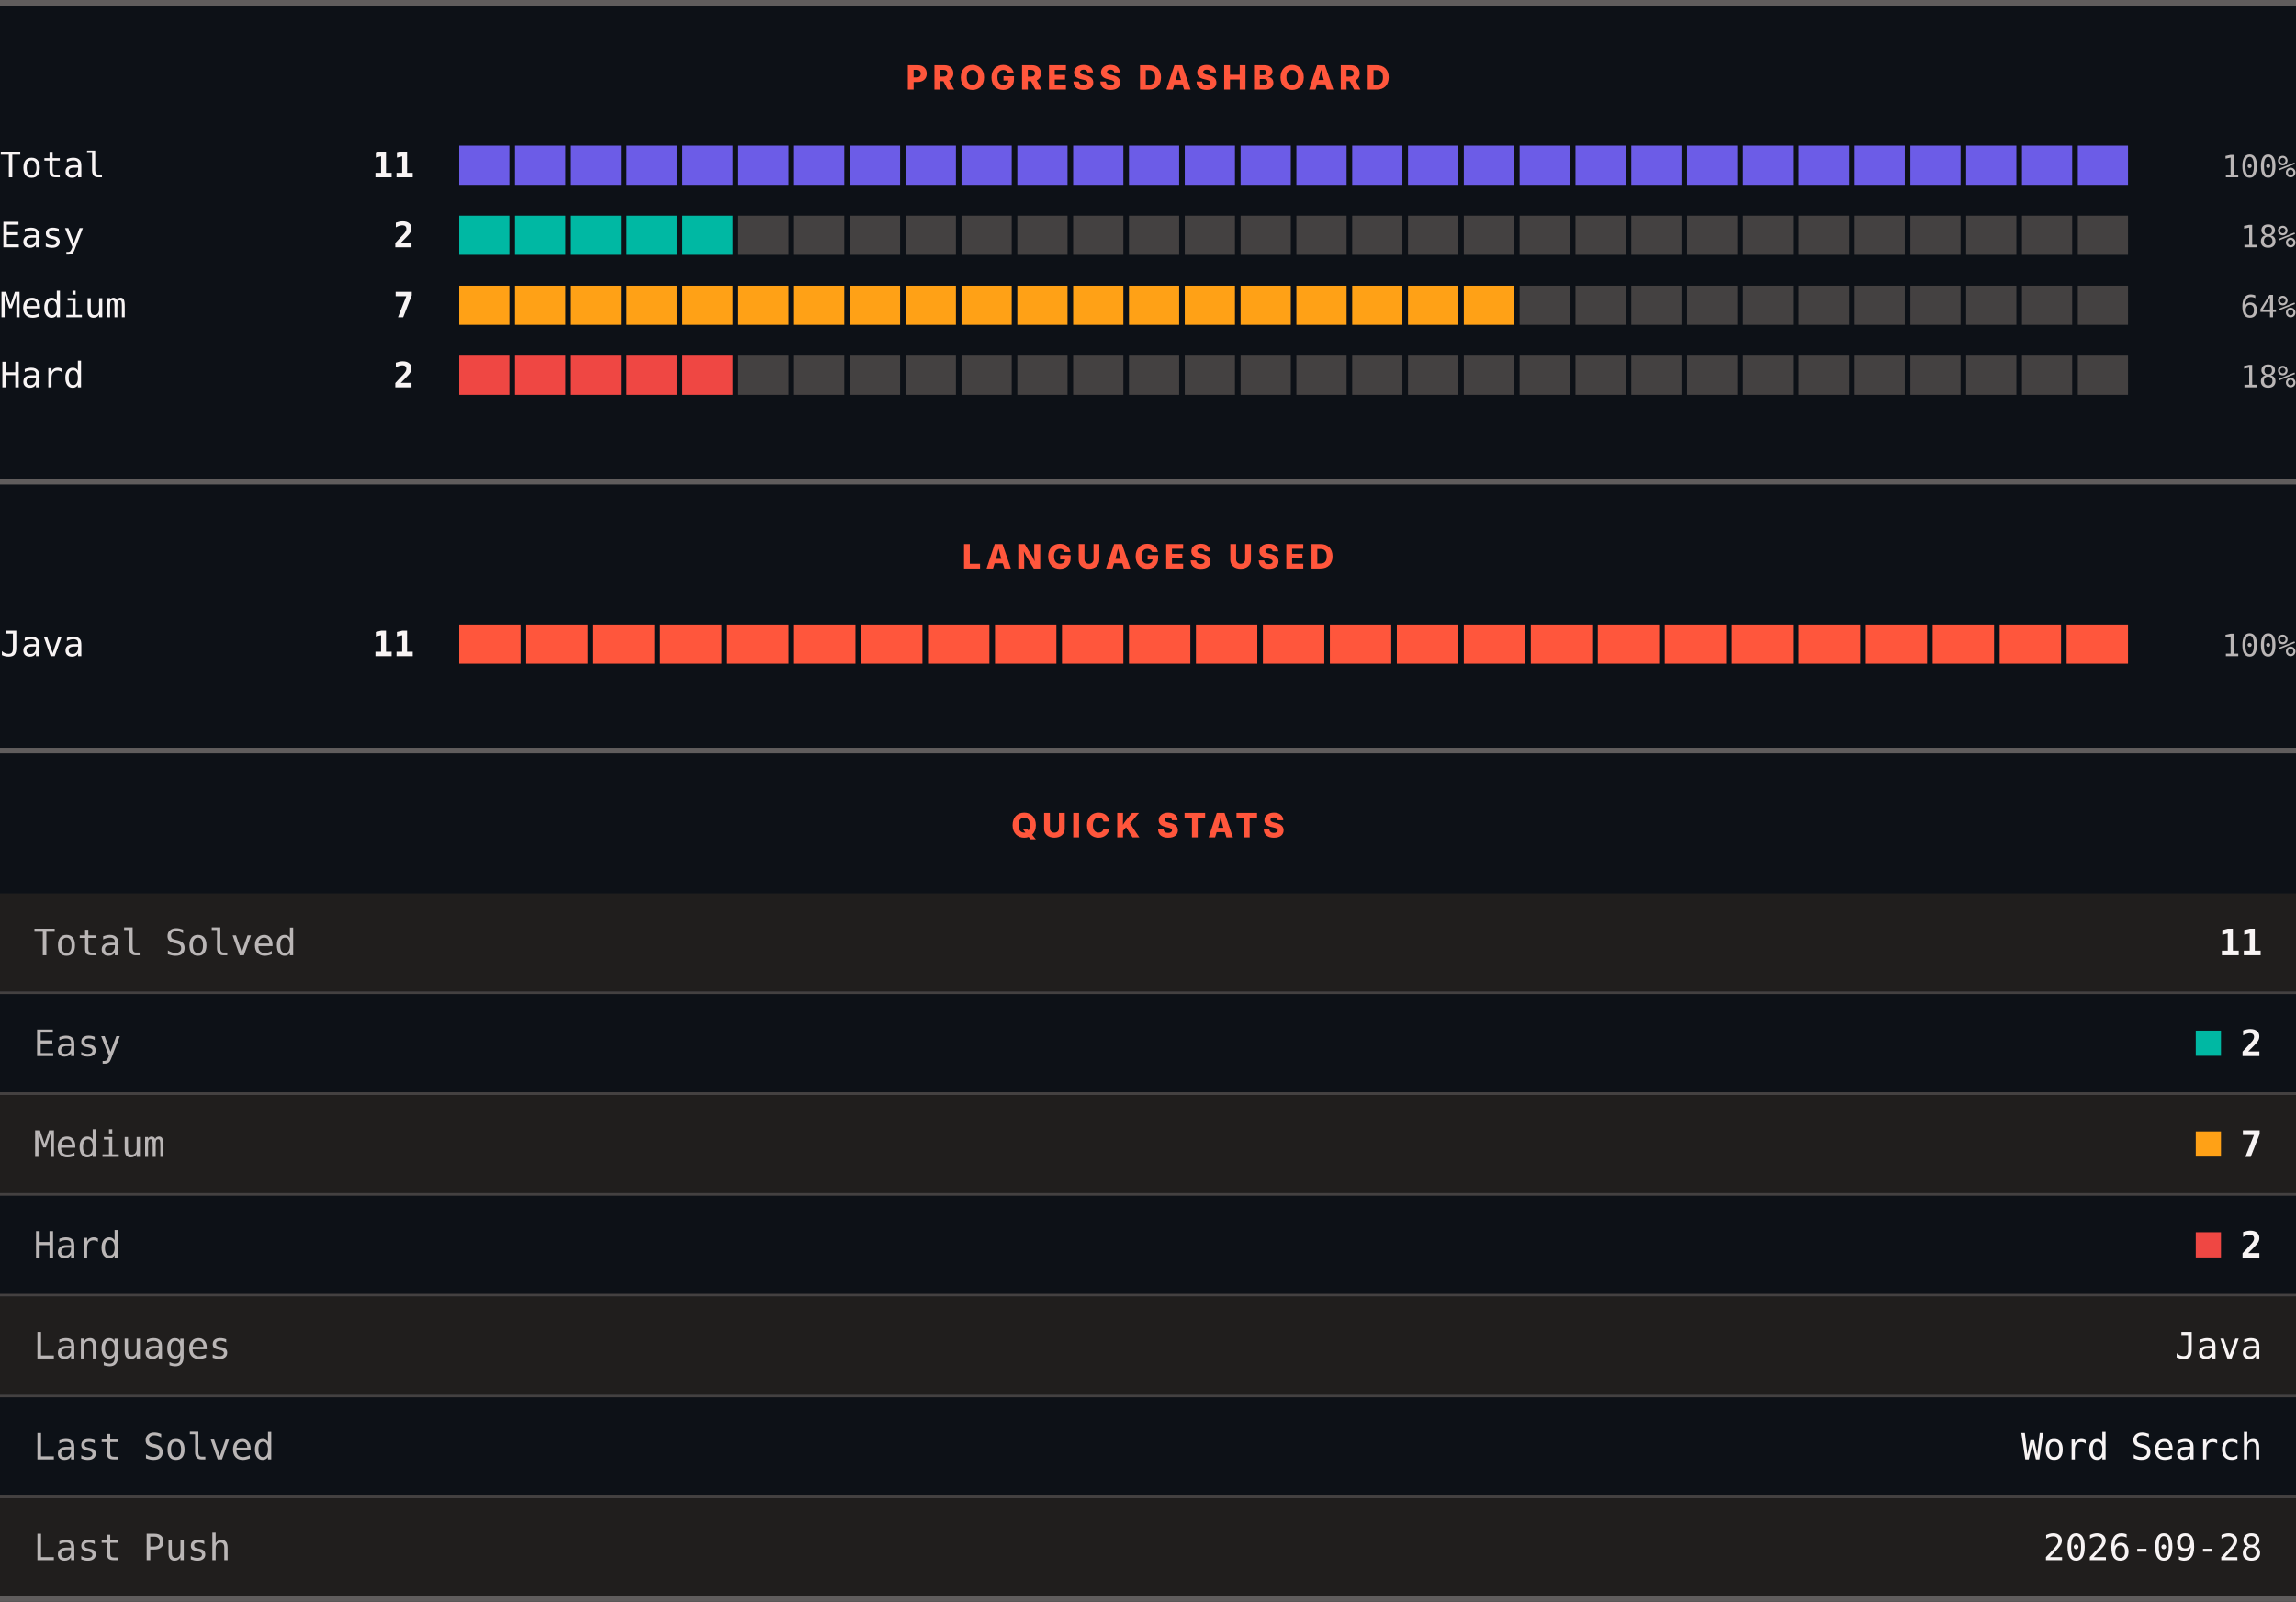
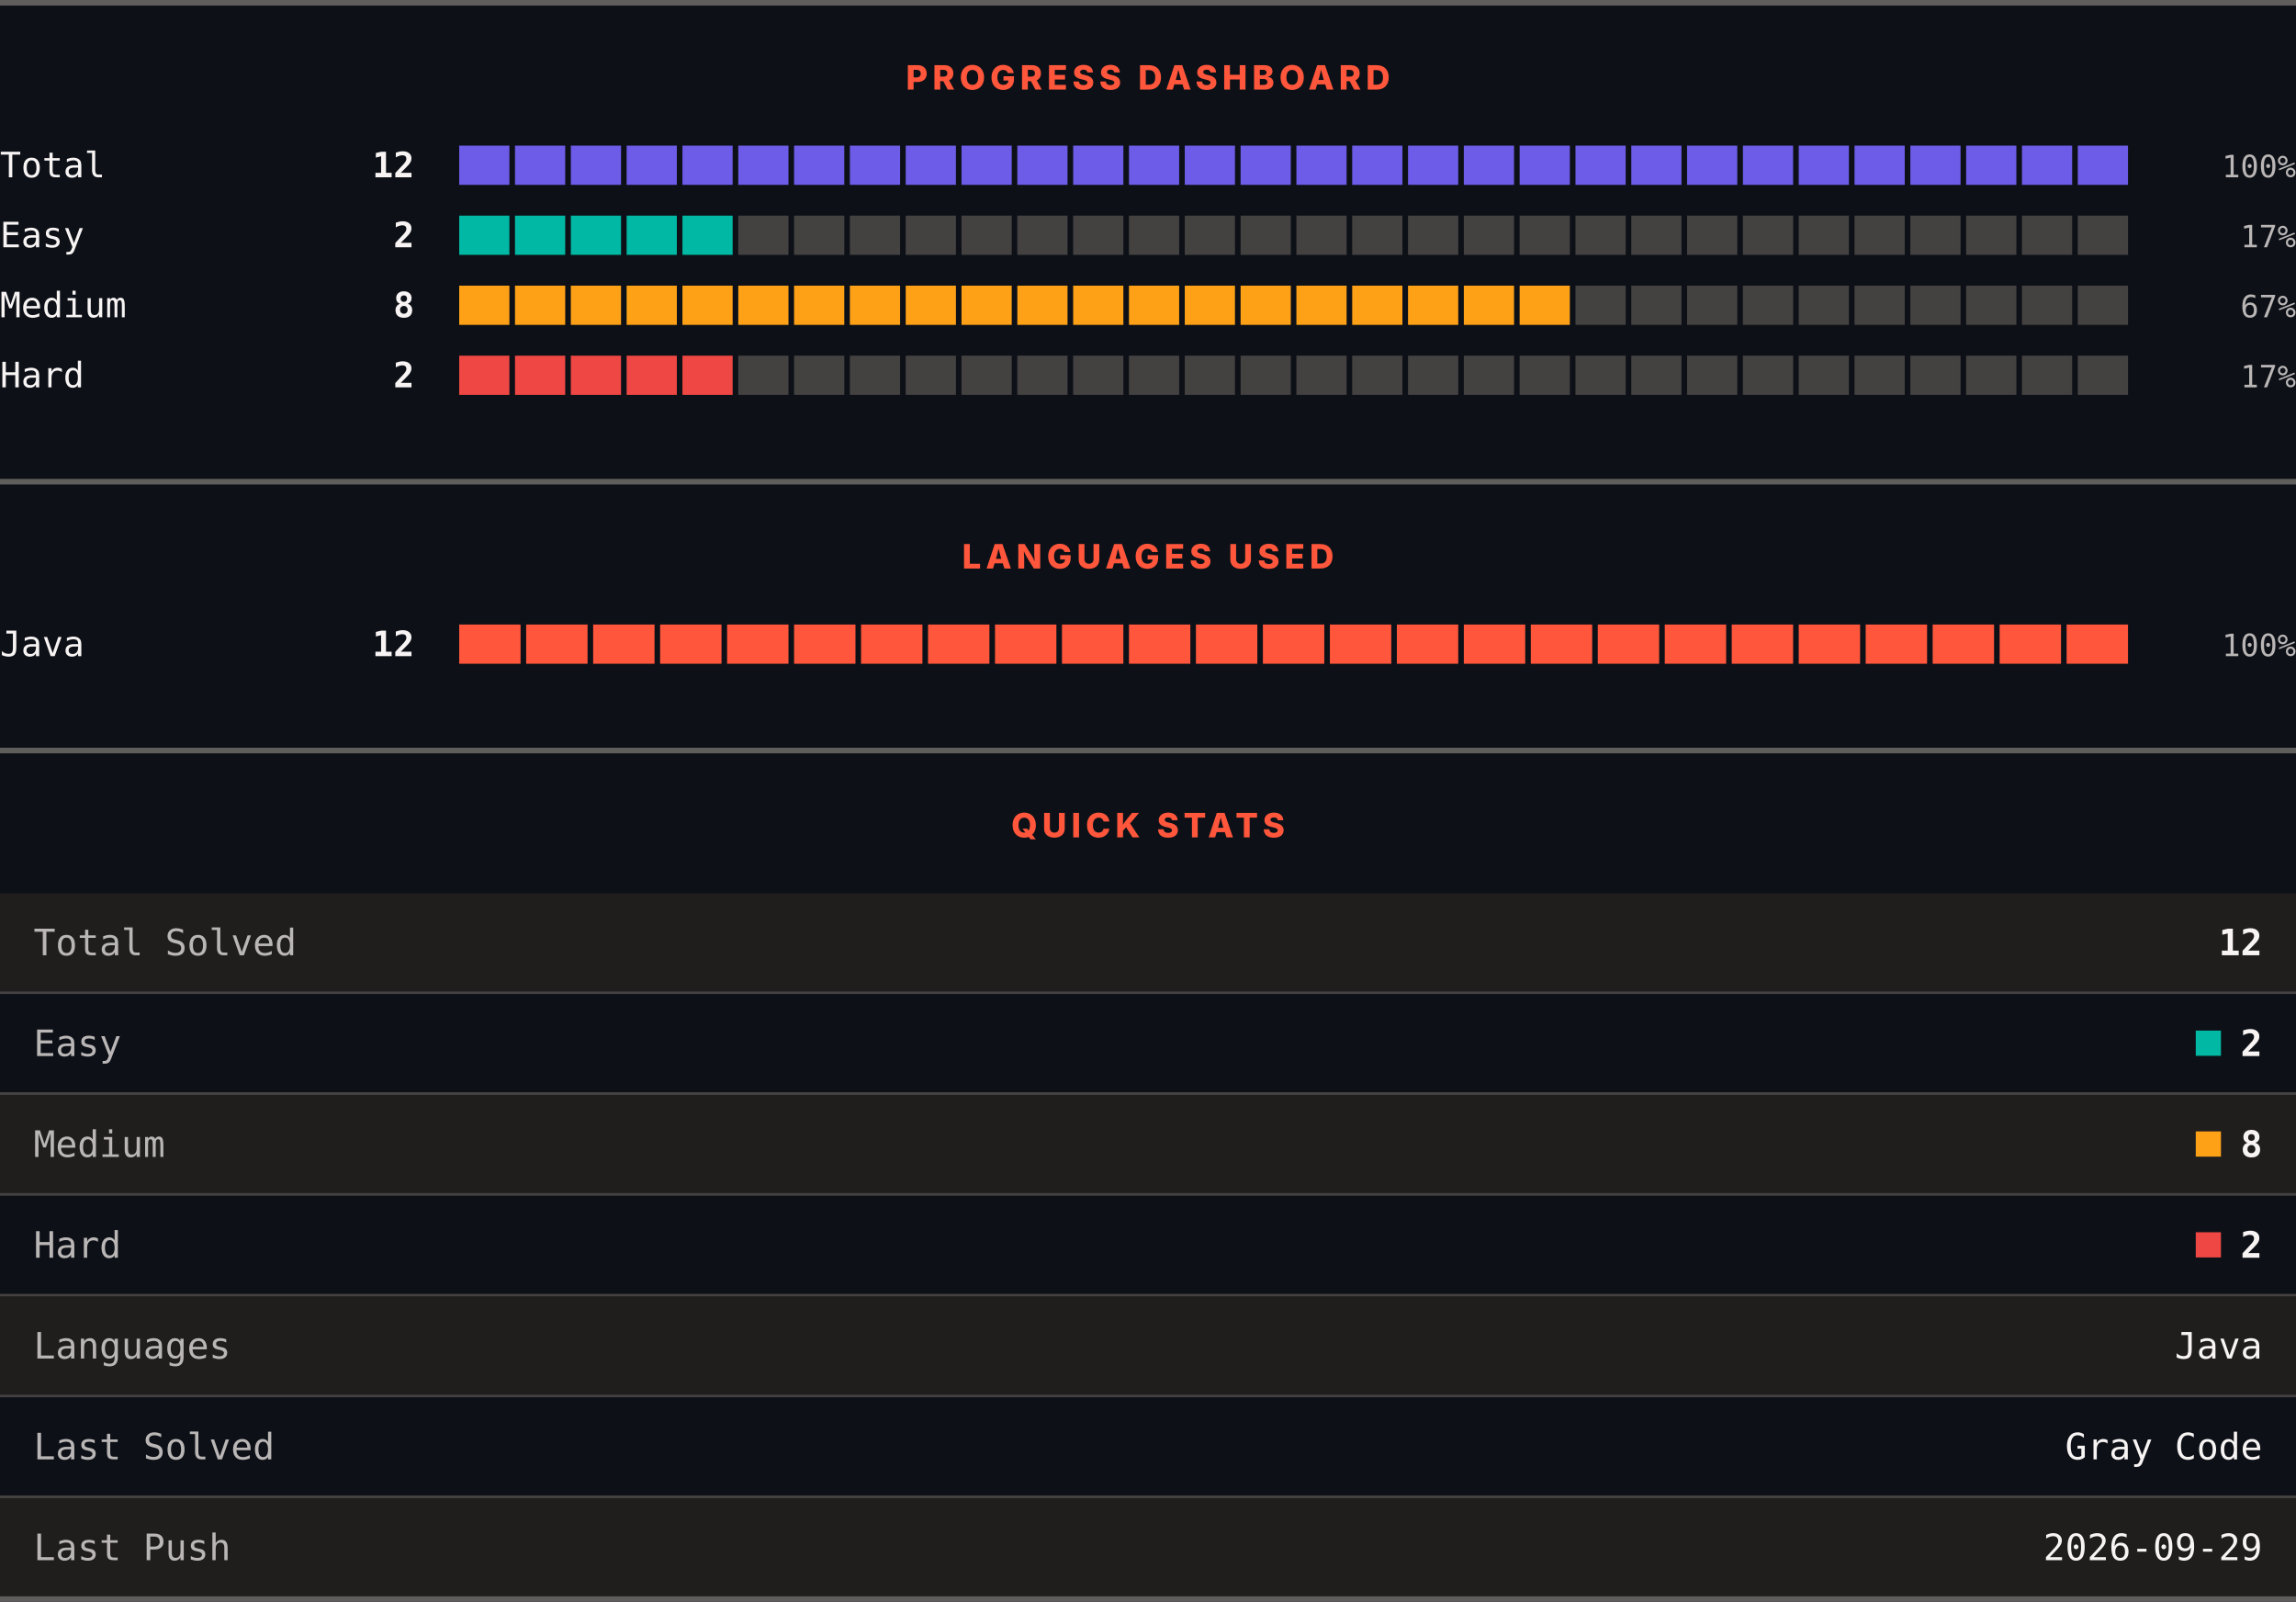
<svg xmlns="http://www.w3.org/2000/svg" width="820" height="572" viewBox="0 0 820 572" role="img" aria-label="LeetCode progress, languages and quick stats">
  <rect width="820" height="572" fill="#0d1117" />
  <rect x="0" y="0" width="820" height="2" fill="#605d5d" />
  <text x="410" y="32" text-anchor="middle" font-family="Archivo, system-ui, -apple-system, Segoe UI, sans-serif" font-size="12" font-weight="800" letter-spacing="1.68" fill="#ff563c">PROGRESS DASHBOARD</text>
  <text x="0" y="63.3" font-family="ui-monospace, SFMono-Regular, Menlo, Consolas, monospace" font-size="12.5" fill="#f8f4f4">Total</text>
-   <text x="148" y="63.3" text-anchor="end" font-family="ui-monospace, SFMono-Regular, Menlo, Consolas, monospace" font-size="12.5" font-weight="700" fill="#f8f4f4">11</text>
+   <text x="148" y="63.3" text-anchor="end" font-family="ui-monospace, SFMono-Regular, Menlo, Consolas, monospace" font-size="12.5" font-weight="700" fill="#f8f4f4">12</text>
  <rect x="164.00" y="52" width="17.93" height="14" fill="#6c5ce7" />
  <rect x="183.93" y="52" width="17.93" height="14" fill="#6c5ce7" />
  <rect x="203.87" y="52" width="17.93" height="14" fill="#6c5ce7" />
  <rect x="223.80" y="52" width="17.93" height="14" fill="#6c5ce7" />
  <rect x="243.73" y="52" width="17.93" height="14" fill="#6c5ce7" />
  <rect x="263.67" y="52" width="17.93" height="14" fill="#6c5ce7" />
  <rect x="283.60" y="52" width="17.93" height="14" fill="#6c5ce7" />
  <rect x="303.53" y="52" width="17.93" height="14" fill="#6c5ce7" />
  <rect x="323.47" y="52" width="17.93" height="14" fill="#6c5ce7" />
  <rect x="343.40" y="52" width="17.93" height="14" fill="#6c5ce7" />
  <rect x="363.33" y="52" width="17.93" height="14" fill="#6c5ce7" />
  <rect x="383.27" y="52" width="17.93" height="14" fill="#6c5ce7" />
  <rect x="403.20" y="52" width="17.93" height="14" fill="#6c5ce7" />
  <rect x="423.13" y="52" width="17.93" height="14" fill="#6c5ce7" />
  <rect x="443.07" y="52" width="17.93" height="14" fill="#6c5ce7" />
  <rect x="463.00" y="52" width="17.93" height="14" fill="#6c5ce7" />
  <rect x="482.93" y="52" width="17.93" height="14" fill="#6c5ce7" />
  <rect x="502.87" y="52" width="17.93" height="14" fill="#6c5ce7" />
  <rect x="522.80" y="52" width="17.93" height="14" fill="#6c5ce7" />
  <rect x="542.73" y="52" width="17.93" height="14" fill="#6c5ce7" />
  <rect x="562.67" y="52" width="17.93" height="14" fill="#6c5ce7" />
  <rect x="582.60" y="52" width="17.93" height="14" fill="#6c5ce7" />
  <rect x="602.53" y="52" width="17.93" height="14" fill="#6c5ce7" />
  <rect x="622.47" y="52" width="17.93" height="14" fill="#6c5ce7" />
  <rect x="642.40" y="52" width="17.93" height="14" fill="#6c5ce7" />
  <rect x="662.33" y="52" width="17.93" height="14" fill="#6c5ce7" />
  <rect x="682.27" y="52" width="17.93" height="14" fill="#6c5ce7" />
  <rect x="702.20" y="52" width="17.93" height="14" fill="#6c5ce7" />
  <rect x="722.13" y="52" width="17.93" height="14" fill="#6c5ce7" />
  <rect x="742.07" y="52" width="17.93" height="14" fill="#6c5ce7" />
  <text x="820" y="63.3" text-anchor="end" font-family="ui-monospace, SFMono-Regular, Menlo, Consolas, monospace" font-size="11" fill="#bab6b6">100%</text>
  <text x="0" y="88.3" font-family="ui-monospace, SFMono-Regular, Menlo, Consolas, monospace" font-size="12.5" fill="#f8f4f4">Easy</text>
  <text x="148" y="88.3" text-anchor="end" font-family="ui-monospace, SFMono-Regular, Menlo, Consolas, monospace" font-size="12.5" font-weight="700" fill="#f8f4f4">2</text>
  <rect x="164.00" y="77" width="17.93" height="14" fill="#00b8a3" />
  <rect x="183.93" y="77" width="17.93" height="14" fill="#00b8a3" />
  <rect x="203.87" y="77" width="17.93" height="14" fill="#00b8a3" />
  <rect x="223.80" y="77" width="17.93" height="14" fill="#00b8a3" />
  <rect x="243.73" y="77" width="17.93" height="14" fill="#00b8a3" />
  <rect x="263.67" y="77" width="17.93" height="14" fill="#444141" />
  <rect x="283.60" y="77" width="17.93" height="14" fill="#444141" />
  <rect x="303.53" y="77" width="17.93" height="14" fill="#444141" />
  <rect x="323.47" y="77" width="17.93" height="14" fill="#444141" />
  <rect x="343.40" y="77" width="17.93" height="14" fill="#444141" />
  <rect x="363.33" y="77" width="17.93" height="14" fill="#444141" />
  <rect x="383.27" y="77" width="17.93" height="14" fill="#444141" />
  <rect x="403.20" y="77" width="17.93" height="14" fill="#444141" />
  <rect x="423.13" y="77" width="17.93" height="14" fill="#444141" />
  <rect x="443.07" y="77" width="17.93" height="14" fill="#444141" />
  <rect x="463.00" y="77" width="17.93" height="14" fill="#444141" />
  <rect x="482.93" y="77" width="17.93" height="14" fill="#444141" />
  <rect x="502.87" y="77" width="17.93" height="14" fill="#444141" />
  <rect x="522.80" y="77" width="17.93" height="14" fill="#444141" />
  <rect x="542.73" y="77" width="17.93" height="14" fill="#444141" />
  <rect x="562.67" y="77" width="17.93" height="14" fill="#444141" />
  <rect x="582.60" y="77" width="17.93" height="14" fill="#444141" />
  <rect x="602.53" y="77" width="17.93" height="14" fill="#444141" />
  <rect x="622.47" y="77" width="17.93" height="14" fill="#444141" />
  <rect x="642.40" y="77" width="17.93" height="14" fill="#444141" />
  <rect x="662.33" y="77" width="17.93" height="14" fill="#444141" />
  <rect x="682.27" y="77" width="17.93" height="14" fill="#444141" />
  <rect x="702.20" y="77" width="17.93" height="14" fill="#444141" />
  <rect x="722.13" y="77" width="17.93" height="14" fill="#444141" />
  <rect x="742.07" y="77" width="17.93" height="14" fill="#444141" />
-   <text x="820" y="88.3" text-anchor="end" font-family="ui-monospace, SFMono-Regular, Menlo, Consolas, monospace" font-size="11" fill="#bab6b6">18%</text>
+   <text x="820" y="88.3" text-anchor="end" font-family="ui-monospace, SFMono-Regular, Menlo, Consolas, monospace" font-size="11" fill="#bab6b6">17%</text>
  <text x="0" y="113.3" font-family="ui-monospace, SFMono-Regular, Menlo, Consolas, monospace" font-size="12.5" fill="#f8f4f4">Medium</text>
-   <text x="148" y="113.3" text-anchor="end" font-family="ui-monospace, SFMono-Regular, Menlo, Consolas, monospace" font-size="12.5" font-weight="700" fill="#f8f4f4">7</text>
+   <text x="148" y="113.3" text-anchor="end" font-family="ui-monospace, SFMono-Regular, Menlo, Consolas, monospace" font-size="12.5" font-weight="700" fill="#f8f4f4">8</text>
  <rect x="164.00" y="102" width="17.93" height="14" fill="#ffa116" />
  <rect x="183.93" y="102" width="17.93" height="14" fill="#ffa116" />
  <rect x="203.87" y="102" width="17.93" height="14" fill="#ffa116" />
  <rect x="223.80" y="102" width="17.93" height="14" fill="#ffa116" />
  <rect x="243.73" y="102" width="17.93" height="14" fill="#ffa116" />
  <rect x="263.67" y="102" width="17.93" height="14" fill="#ffa116" />
  <rect x="283.60" y="102" width="17.93" height="14" fill="#ffa116" />
  <rect x="303.53" y="102" width="17.93" height="14" fill="#ffa116" />
  <rect x="323.47" y="102" width="17.93" height="14" fill="#ffa116" />
  <rect x="343.40" y="102" width="17.93" height="14" fill="#ffa116" />
  <rect x="363.33" y="102" width="17.93" height="14" fill="#ffa116" />
  <rect x="383.27" y="102" width="17.93" height="14" fill="#ffa116" />
  <rect x="403.20" y="102" width="17.93" height="14" fill="#ffa116" />
  <rect x="423.13" y="102" width="17.93" height="14" fill="#ffa116" />
  <rect x="443.07" y="102" width="17.93" height="14" fill="#ffa116" />
  <rect x="463.00" y="102" width="17.93" height="14" fill="#ffa116" />
  <rect x="482.93" y="102" width="17.93" height="14" fill="#ffa116" />
  <rect x="502.87" y="102" width="17.93" height="14" fill="#ffa116" />
  <rect x="522.80" y="102" width="17.93" height="14" fill="#ffa116" />
-   <rect x="542.73" y="102" width="17.93" height="14" fill="#444141" />
+   <rect x="542.73" y="102" width="17.93" height="14" fill="#ffa116" />
  <rect x="562.67" y="102" width="17.93" height="14" fill="#444141" />
  <rect x="582.60" y="102" width="17.93" height="14" fill="#444141" />
  <rect x="602.53" y="102" width="17.93" height="14" fill="#444141" />
  <rect x="622.47" y="102" width="17.93" height="14" fill="#444141" />
  <rect x="642.40" y="102" width="17.93" height="14" fill="#444141" />
  <rect x="662.33" y="102" width="17.93" height="14" fill="#444141" />
  <rect x="682.27" y="102" width="17.93" height="14" fill="#444141" />
  <rect x="702.20" y="102" width="17.93" height="14" fill="#444141" />
  <rect x="722.13" y="102" width="17.93" height="14" fill="#444141" />
  <rect x="742.07" y="102" width="17.93" height="14" fill="#444141" />
-   <text x="820" y="113.3" text-anchor="end" font-family="ui-monospace, SFMono-Regular, Menlo, Consolas, monospace" font-size="11" fill="#bab6b6">64%</text>
+   <text x="820" y="113.3" text-anchor="end" font-family="ui-monospace, SFMono-Regular, Menlo, Consolas, monospace" font-size="11" fill="#bab6b6">67%</text>
  <text x="0" y="138.3" font-family="ui-monospace, SFMono-Regular, Menlo, Consolas, monospace" font-size="12.5" fill="#f8f4f4">Hard</text>
  <text x="148" y="138.3" text-anchor="end" font-family="ui-monospace, SFMono-Regular, Menlo, Consolas, monospace" font-size="12.5" font-weight="700" fill="#f8f4f4">2</text>
  <rect x="164.00" y="127" width="17.93" height="14" fill="#ef4743" />
  <rect x="183.93" y="127" width="17.93" height="14" fill="#ef4743" />
  <rect x="203.87" y="127" width="17.93" height="14" fill="#ef4743" />
  <rect x="223.80" y="127" width="17.93" height="14" fill="#ef4743" />
  <rect x="243.73" y="127" width="17.93" height="14" fill="#ef4743" />
  <rect x="263.67" y="127" width="17.93" height="14" fill="#444141" />
  <rect x="283.60" y="127" width="17.93" height="14" fill="#444141" />
  <rect x="303.53" y="127" width="17.93" height="14" fill="#444141" />
  <rect x="323.47" y="127" width="17.93" height="14" fill="#444141" />
  <rect x="343.40" y="127" width="17.93" height="14" fill="#444141" />
  <rect x="363.33" y="127" width="17.93" height="14" fill="#444141" />
  <rect x="383.27" y="127" width="17.93" height="14" fill="#444141" />
  <rect x="403.20" y="127" width="17.93" height="14" fill="#444141" />
  <rect x="423.13" y="127" width="17.93" height="14" fill="#444141" />
  <rect x="443.07" y="127" width="17.93" height="14" fill="#444141" />
  <rect x="463.00" y="127" width="17.93" height="14" fill="#444141" />
  <rect x="482.93" y="127" width="17.93" height="14" fill="#444141" />
  <rect x="502.87" y="127" width="17.93" height="14" fill="#444141" />
  <rect x="522.80" y="127" width="17.93" height="14" fill="#444141" />
  <rect x="542.73" y="127" width="17.93" height="14" fill="#444141" />
  <rect x="562.67" y="127" width="17.93" height="14" fill="#444141" />
  <rect x="582.60" y="127" width="17.93" height="14" fill="#444141" />
  <rect x="602.53" y="127" width="17.93" height="14" fill="#444141" />
  <rect x="622.47" y="127" width="17.93" height="14" fill="#444141" />
  <rect x="642.40" y="127" width="17.93" height="14" fill="#444141" />
  <rect x="662.33" y="127" width="17.93" height="14" fill="#444141" />
  <rect x="682.27" y="127" width="17.93" height="14" fill="#444141" />
  <rect x="702.20" y="127" width="17.93" height="14" fill="#444141" />
  <rect x="722.13" y="127" width="17.93" height="14" fill="#444141" />
  <rect x="742.07" y="127" width="17.93" height="14" fill="#444141" />
-   <text x="820" y="138.3" text-anchor="end" font-family="ui-monospace, SFMono-Regular, Menlo, Consolas, monospace" font-size="11" fill="#bab6b6">18%</text>
+   <text x="820" y="138.3" text-anchor="end" font-family="ui-monospace, SFMono-Regular, Menlo, Consolas, monospace" font-size="11" fill="#bab6b6">17%</text>
  <rect x="0" y="171" width="820" height="2" fill="#605d5d" />
  <text x="410" y="203" text-anchor="middle" font-family="Archivo, system-ui, -apple-system, Segoe UI, sans-serif" font-size="12" font-weight="800" letter-spacing="1.68" fill="#ff563c">LANGUAGES USED</text>
  <text x="0" y="234.3" font-family="ui-monospace, SFMono-Regular, Menlo, Consolas, monospace" font-size="12.5" fill="#f8f4f4">Java</text>
-   <text x="148" y="234.3" text-anchor="end" font-family="ui-monospace, SFMono-Regular, Menlo, Consolas, monospace" font-size="12.5" font-weight="700" fill="#f8f4f4">11</text>
+   <text x="148" y="234.3" text-anchor="end" font-family="ui-monospace, SFMono-Regular, Menlo, Consolas, monospace" font-size="12.5" font-weight="700" fill="#f8f4f4">12</text>
  <rect x="164.00" y="223" width="21.92" height="14" fill="#ff563c" />
  <rect x="187.92" y="223" width="21.92" height="14" fill="#ff563c" />
  <rect x="211.84" y="223" width="21.92" height="14" fill="#ff563c" />
  <rect x="235.76" y="223" width="21.92" height="14" fill="#ff563c" />
  <rect x="259.68" y="223" width="21.92" height="14" fill="#ff563c" />
  <rect x="283.60" y="223" width="21.92" height="14" fill="#ff563c" />
  <rect x="307.52" y="223" width="21.92" height="14" fill="#ff563c" />
  <rect x="331.44" y="223" width="21.92" height="14" fill="#ff563c" />
  <rect x="355.36" y="223" width="21.92" height="14" fill="#ff563c" />
  <rect x="379.28" y="223" width="21.92" height="14" fill="#ff563c" />
  <rect x="403.20" y="223" width="21.92" height="14" fill="#ff563c" />
  <rect x="427.12" y="223" width="21.92" height="14" fill="#ff563c" />
  <rect x="451.04" y="223" width="21.92" height="14" fill="#ff563c" />
  <rect x="474.96" y="223" width="21.92" height="14" fill="#ff563c" />
  <rect x="498.88" y="223" width="21.92" height="14" fill="#ff563c" />
  <rect x="522.80" y="223" width="21.92" height="14" fill="#ff563c" />
  <rect x="546.72" y="223" width="21.92" height="14" fill="#ff563c" />
  <rect x="570.64" y="223" width="21.92" height="14" fill="#ff563c" />
  <rect x="594.56" y="223" width="21.92" height="14" fill="#ff563c" />
  <rect x="618.48" y="223" width="21.92" height="14" fill="#ff563c" />
  <rect x="642.40" y="223" width="21.92" height="14" fill="#ff563c" />
  <rect x="666.32" y="223" width="21.92" height="14" fill="#ff563c" />
  <rect x="690.24" y="223" width="21.92" height="14" fill="#ff563c" />
  <rect x="714.16" y="223" width="21.92" height="14" fill="#ff563c" />
  <rect x="738.08" y="223" width="21.92" height="14" fill="#ff563c" />
  <text x="820" y="234.3" text-anchor="end" font-family="ui-monospace, SFMono-Regular, Menlo, Consolas, monospace" font-size="11" fill="#bab6b6">100%</text>
  <rect x="0" y="267" width="820" height="2" fill="#605d5d" />
  <text x="410" y="299" text-anchor="middle" font-family="Archivo, system-ui, -apple-system, Segoe UI, sans-serif" font-size="12" font-weight="800" letter-spacing="1.68" fill="#ff563c">QUICK STATS</text>
  <rect x="0" y="319" width="820" height="35" fill="#201e1d" />
  <text x="12" y="341.1" font-family="ui-monospace, SFMono-Regular, Menlo, Consolas, monospace" font-size="13" fill="#bab6b6">Total Solved</text>
-   <text x="808" y="341.1" text-anchor="end" font-family="ui-monospace, SFMono-Regular, Menlo, Consolas, monospace" font-size="13" font-weight="700" fill="#f8f4f4">11</text>
+   <text x="808" y="341.1" text-anchor="end" font-family="ui-monospace, SFMono-Regular, Menlo, Consolas, monospace" font-size="13" font-weight="700" fill="#f8f4f4">12</text>
  <rect x="0" y="354" width="820" height="1" fill="#444141" />
  <rect x="0" y="355" width="820" height="35" fill="#0d1117" />
  <text x="12" y="377.1" font-family="ui-monospace, SFMono-Regular, Menlo, Consolas, monospace" font-size="13" fill="#bab6b6">Easy</text>
  <rect x="784.2" y="368" width="9" height="9" fill="#00b8a3" />
  <text x="808" y="377.1" text-anchor="end" font-family="ui-monospace, SFMono-Regular, Menlo, Consolas, monospace" font-size="13" font-weight="700" fill="#f8f4f4">2</text>
  <rect x="0" y="390" width="820" height="1" fill="#444141" />
  <rect x="0" y="391" width="820" height="35" fill="#201e1d" />
  <text x="12" y="413.1" font-family="ui-monospace, SFMono-Regular, Menlo, Consolas, monospace" font-size="13" fill="#bab6b6">Medium</text>
  <rect x="784.2" y="404" width="9" height="9" fill="#ffa116" />
-   <text x="808" y="413.1" text-anchor="end" font-family="ui-monospace, SFMono-Regular, Menlo, Consolas, monospace" font-size="13" font-weight="700" fill="#f8f4f4">7</text>
+   <text x="808" y="413.1" text-anchor="end" font-family="ui-monospace, SFMono-Regular, Menlo, Consolas, monospace" font-size="13" font-weight="700" fill="#f8f4f4">8</text>
  <rect x="0" y="426" width="820" height="1" fill="#444141" />
  <rect x="0" y="427" width="820" height="35" fill="#0d1117" />
  <text x="12" y="449.1" font-family="ui-monospace, SFMono-Regular, Menlo, Consolas, monospace" font-size="13" fill="#bab6b6">Hard</text>
  <rect x="784.2" y="440" width="9" height="9" fill="#ef4743" />
  <text x="808" y="449.1" text-anchor="end" font-family="ui-monospace, SFMono-Regular, Menlo, Consolas, monospace" font-size="13" font-weight="700" fill="#f8f4f4">2</text>
  <rect x="0" y="462" width="820" height="1" fill="#444141" />
  <rect x="0" y="463" width="820" height="35" fill="#201e1d" />
  <text x="12" y="485.1" font-family="ui-monospace, SFMono-Regular, Menlo, Consolas, monospace" font-size="13" fill="#bab6b6">Languages</text>
  <text x="808" y="485.1" text-anchor="end" font-family="ui-monospace, SFMono-Regular, Menlo, Consolas, monospace" font-size="13" fill="#f8f4f4">Java</text>
  <rect x="0" y="498" width="820" height="1" fill="#444141" />
  <rect x="0" y="499" width="820" height="35" fill="#0d1117" />
  <text x="12" y="521.1" font-family="ui-monospace, SFMono-Regular, Menlo, Consolas, monospace" font-size="13" fill="#bab6b6">Last Solved</text>
-   <text x="808" y="521.1" text-anchor="end" font-family="ui-monospace, SFMono-Regular, Menlo, Consolas, monospace" font-size="13" fill="#f8f4f4">Word Search</text>
+   <text x="808" y="521.1" text-anchor="end" font-family="ui-monospace, SFMono-Regular, Menlo, Consolas, monospace" font-size="13" fill="#f8f4f4">Gray Code</text>
  <rect x="0" y="534" width="820" height="1" fill="#444141" />
  <rect x="0" y="535" width="820" height="35" fill="#201e1d" />
  <text x="12" y="557.1" font-family="ui-monospace, SFMono-Regular, Menlo, Consolas, monospace" font-size="13" fill="#bab6b6">Last Push</text>
-   <text x="808" y="557.1" text-anchor="end" font-family="ui-monospace, SFMono-Regular, Menlo, Consolas, monospace" font-size="13" fill="#f8f4f4">2026-09-28</text>
+   <text x="808" y="557.1" text-anchor="end" font-family="ui-monospace, SFMono-Regular, Menlo, Consolas, monospace" font-size="13" fill="#f8f4f4">2026-09-29</text>
  <rect x="0" y="570" width="820" height="2" fill="#605d5d" />
</svg>
